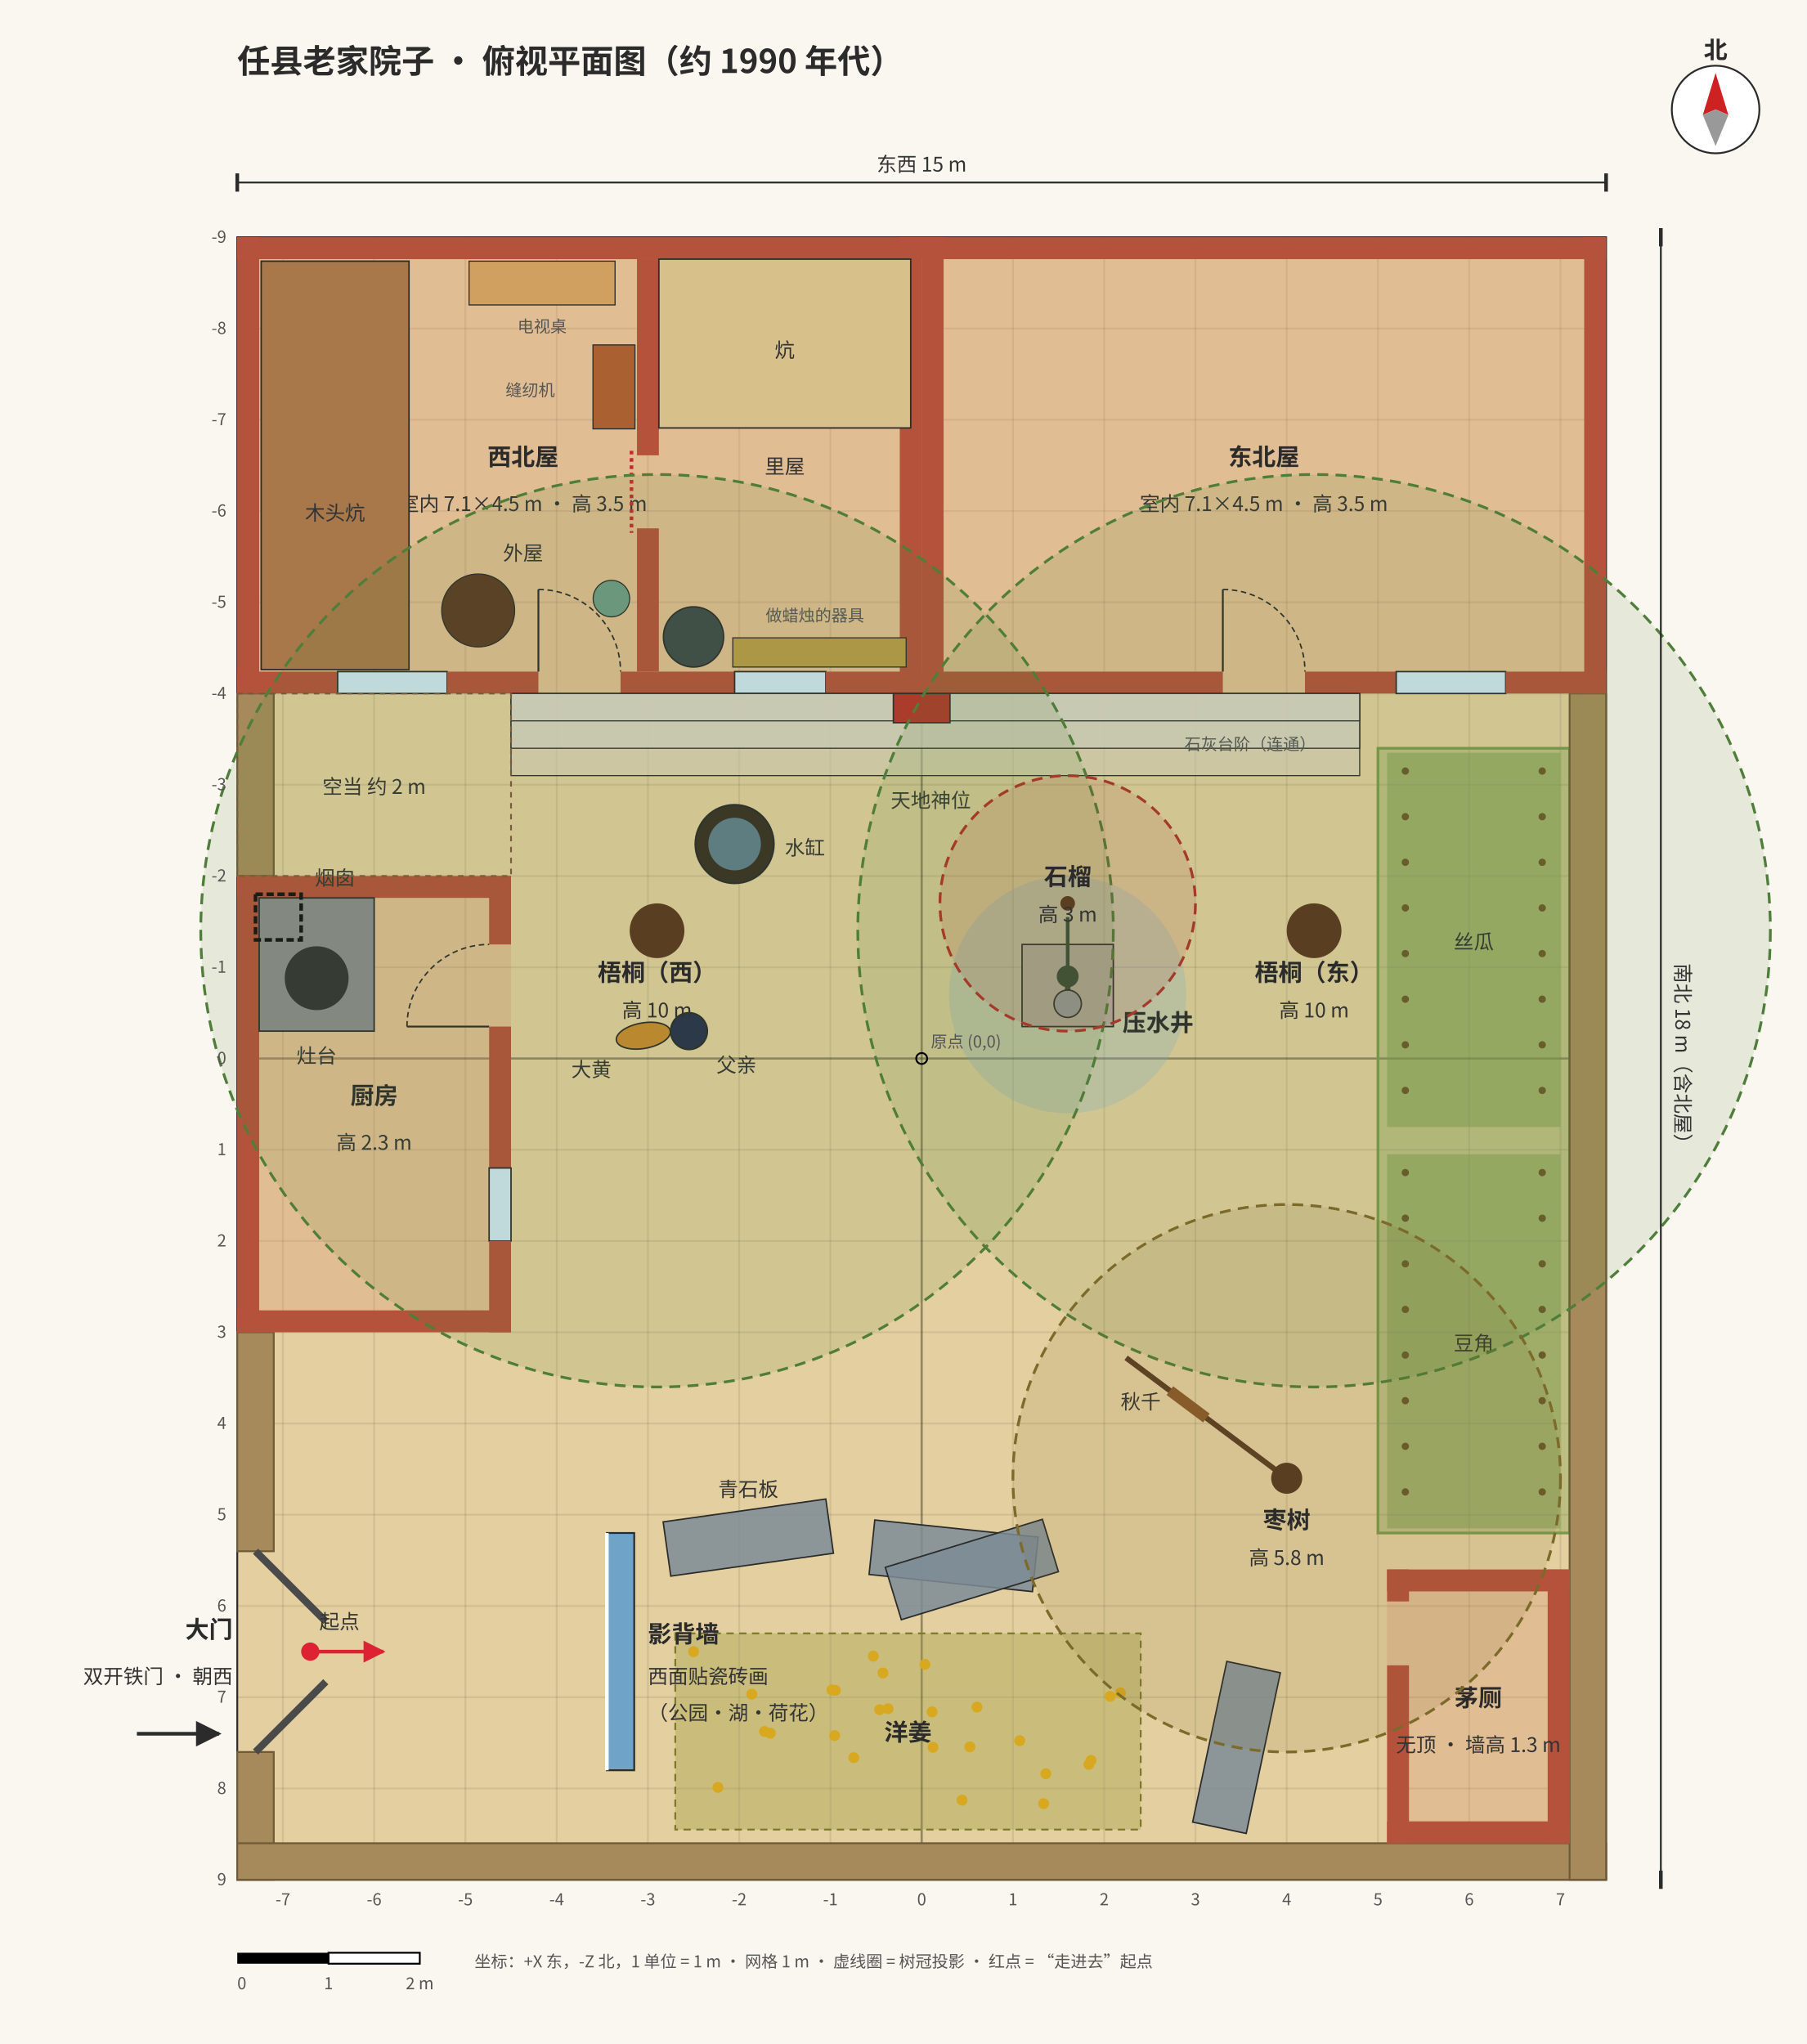
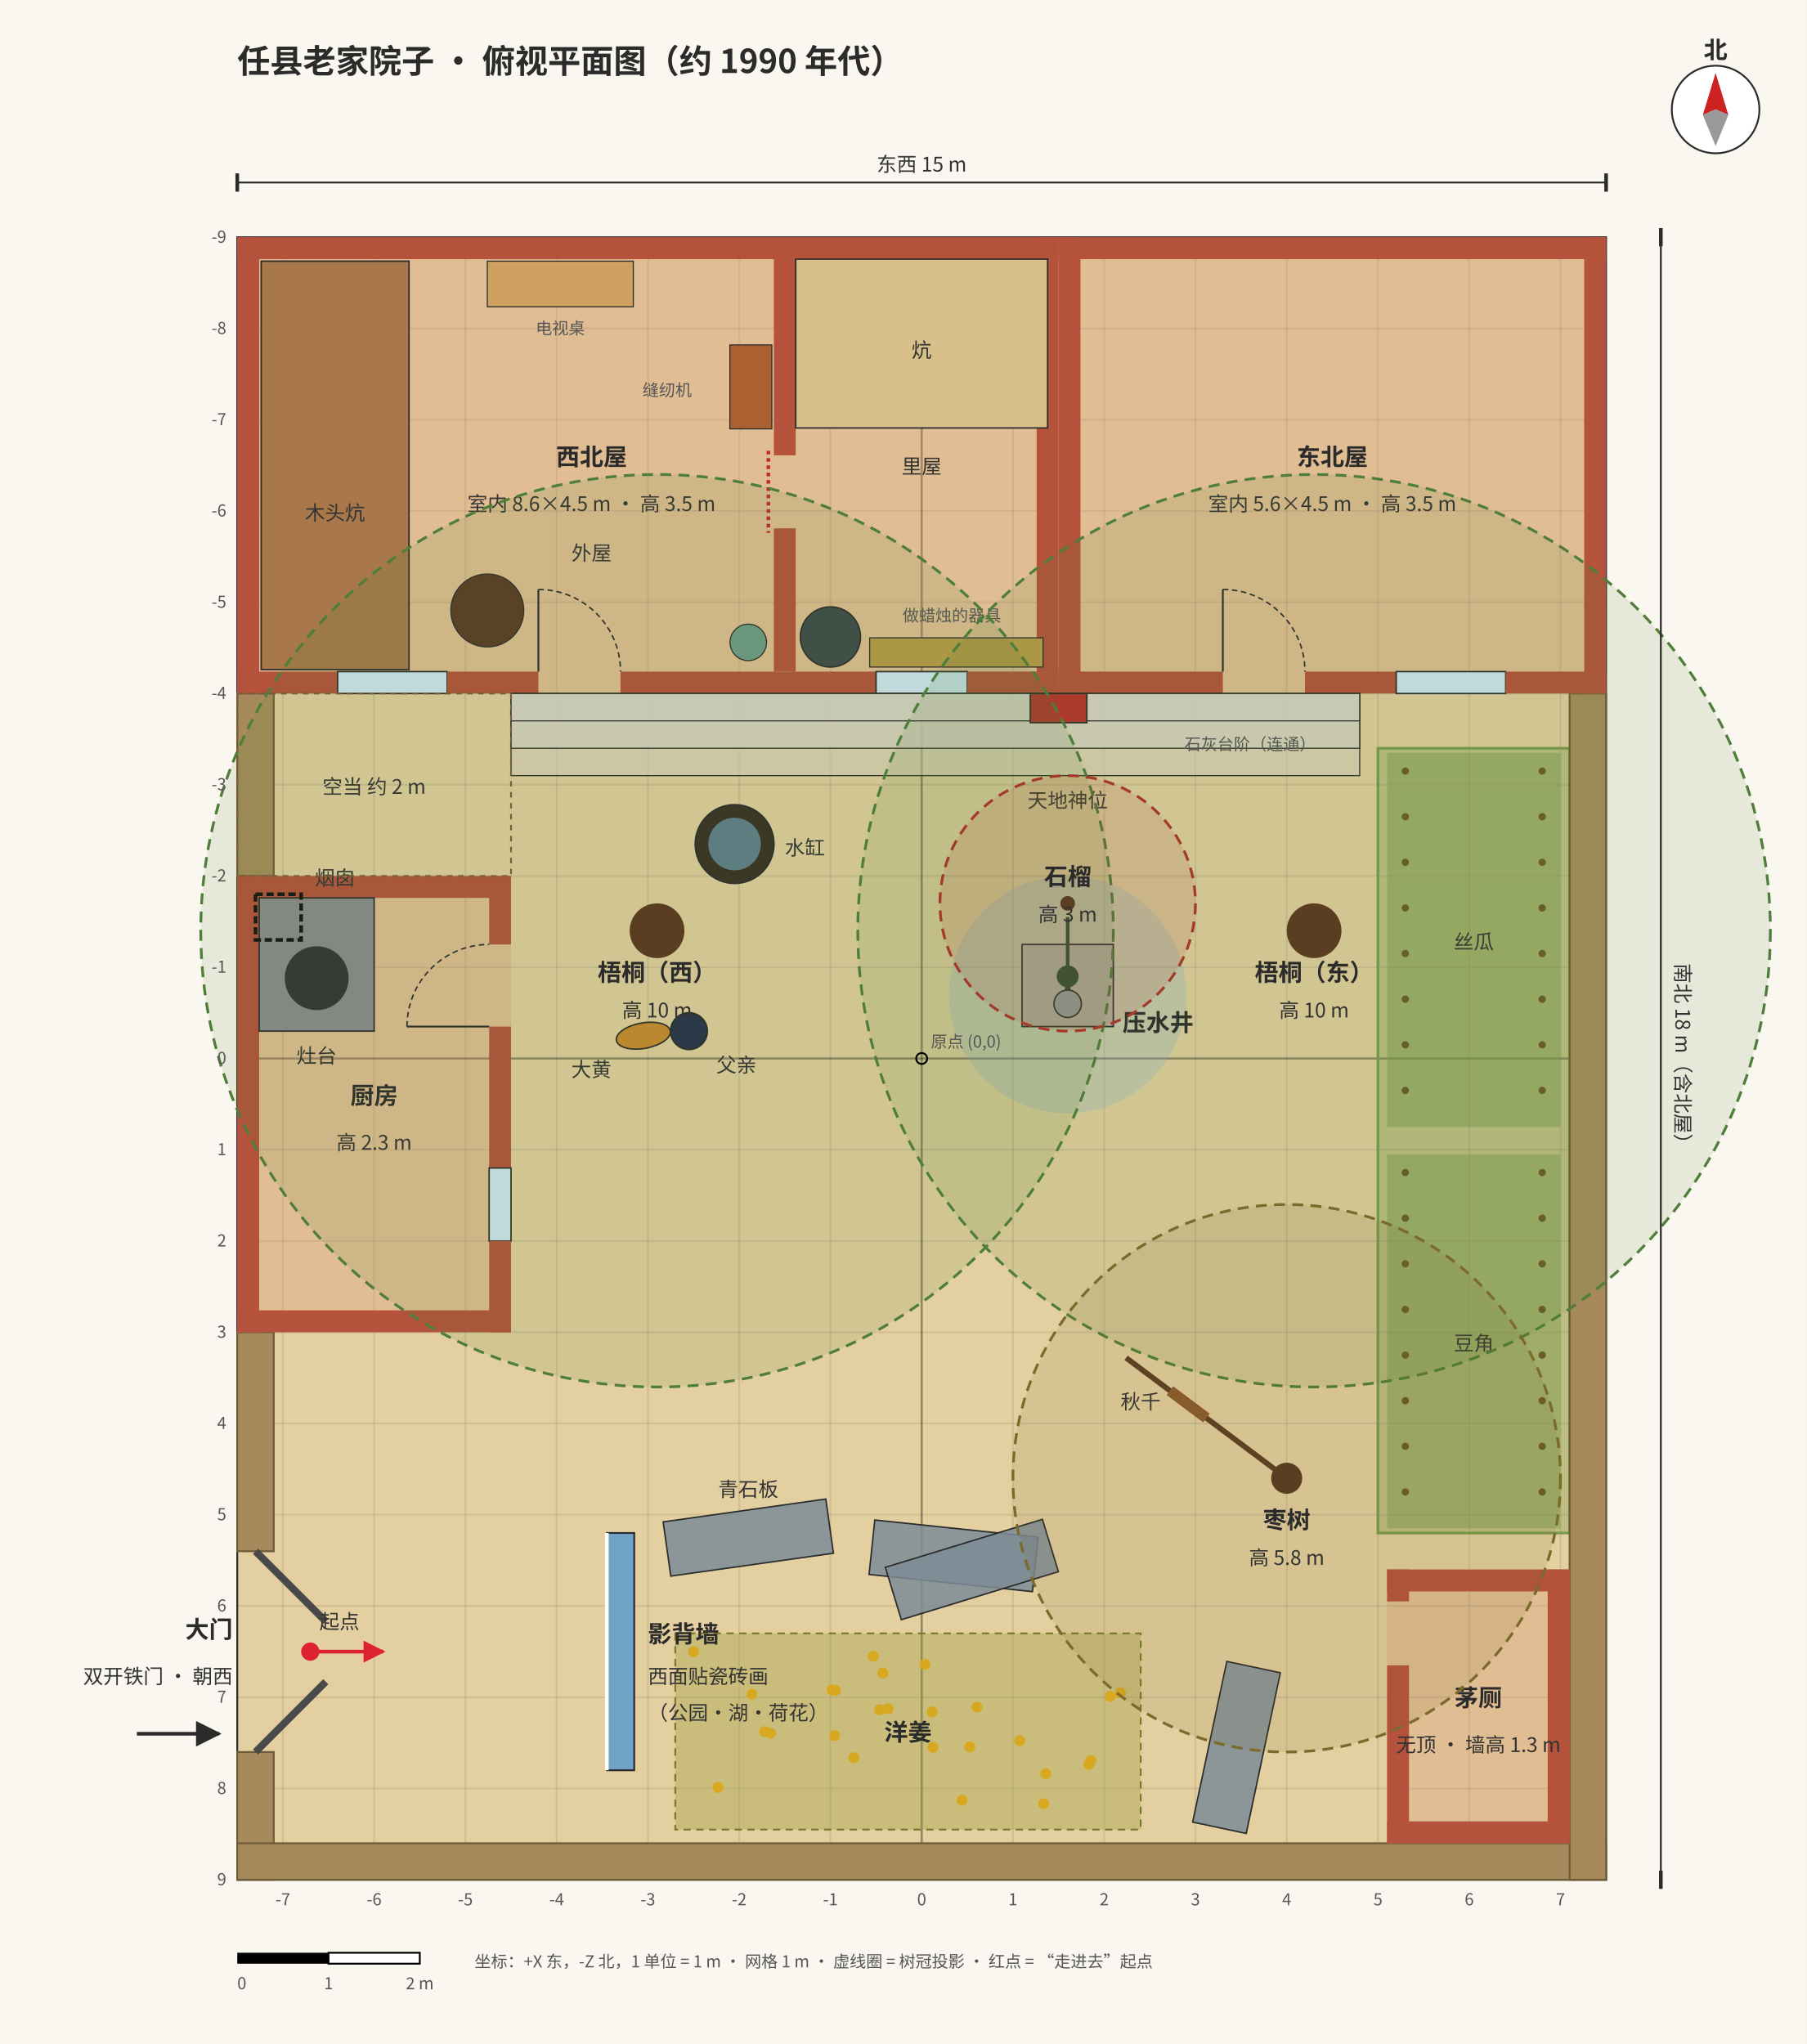
<svg xmlns="http://www.w3.org/2000/svg" width="990" height="1120" viewBox="0 0 990 1120" font-family="'Noto Sans CJK SC','PingFang SC','Microsoft YaHei',sans-serif">
  <defs>
    <marker id="arr" viewBox="0 0 10 10" refX="9" refY="5" markerWidth="7" markerHeight="7" orient="auto">
      <path d="M0,0 L10,5 L0,10 z" fill="#2b2b2b" />
    </marker>
    <marker id="arrR" viewBox="0 0 10 10" refX="9" refY="5" markerWidth="6" markerHeight="6" orient="auto">
      <path d="M0,0 L10,5 L0,10 z" fill="#d23" />
    </marker>
    <marker id="tick" viewBox="0 0 2 10" refX="1" refY="5" markerWidth="2" markerHeight="10">
      <rect width="2" height="10" fill="#2b2b2b" />
    </marker>
    <style>.b{font-size:13px;font-weight:600;fill:#2b2b2b}.s{font-size:11px;fill:#333}.xs{font-size:9px;fill:#555}</style>
  </defs>
  <rect width="100%" height="100%" fill="#faf7f0" />
  <text x="130" y="40" font-size="18" font-weight="700" fill="#2b2b2b">任县老家院子 · 俯视平面图（约 1990 年代）</text>
  <rect x="130" y="130" width="750" height="900" fill="#e3cf9f" stroke="#2b2b2b" stroke-width="1" />
  <line x1="155" y1="130" x2="155" y2="1030" stroke="#000" stroke-opacity="0.08" stroke-width="1" />
  <line x1="205" y1="130" x2="205" y2="1030" stroke="#000" stroke-opacity="0.08" stroke-width="1" />
  <line x1="255" y1="130" x2="255" y2="1030" stroke="#000" stroke-opacity="0.08" stroke-width="1" />
  <line x1="305" y1="130" x2="305" y2="1030" stroke="#000" stroke-opacity="0.08" stroke-width="1" />
  <line x1="355" y1="130" x2="355" y2="1030" stroke="#000" stroke-opacity="0.08" stroke-width="1" />
  <line x1="405" y1="130" x2="405" y2="1030" stroke="#000" stroke-opacity="0.08" stroke-width="1" />
  <line x1="455" y1="130" x2="455" y2="1030" stroke="#000" stroke-opacity="0.08" stroke-width="1" />
  <line x1="505" y1="130" x2="505" y2="1030" stroke="#000" stroke-opacity="0.35" stroke-width="1.2" />
  <line x1="555" y1="130" x2="555" y2="1030" stroke="#000" stroke-opacity="0.08" stroke-width="1" />
  <line x1="605" y1="130" x2="605" y2="1030" stroke="#000" stroke-opacity="0.08" stroke-width="1" />
  <line x1="655" y1="130" x2="655" y2="1030" stroke="#000" stroke-opacity="0.08" stroke-width="1" />
  <line x1="705" y1="130" x2="705" y2="1030" stroke="#000" stroke-opacity="0.08" stroke-width="1" />
  <line x1="755" y1="130" x2="755" y2="1030" stroke="#000" stroke-opacity="0.08" stroke-width="1" />
  <line x1="805" y1="130" x2="805" y2="1030" stroke="#000" stroke-opacity="0.08" stroke-width="1" />
  <line x1="855" y1="130" x2="855" y2="1030" stroke="#000" stroke-opacity="0.08" stroke-width="1" />
  <line x1="130" y1="130" x2="880" y2="130" stroke="#000" stroke-opacity="0.08" stroke-width="1" />
  <line x1="130" y1="180" x2="880" y2="180" stroke="#000" stroke-opacity="0.08" stroke-width="1" />
  <line x1="130" y1="230" x2="880" y2="230" stroke="#000" stroke-opacity="0.08" stroke-width="1" />
  <line x1="130" y1="280" x2="880" y2="280" stroke="#000" stroke-opacity="0.08" stroke-width="1" />
  <line x1="130" y1="330" x2="880" y2="330" stroke="#000" stroke-opacity="0.08" stroke-width="1" />
  <line x1="130" y1="380" x2="880" y2="380" stroke="#000" stroke-opacity="0.08" stroke-width="1" />
  <line x1="130" y1="430" x2="880" y2="430" stroke="#000" stroke-opacity="0.08" stroke-width="1" />
  <line x1="130" y1="480" x2="880" y2="480" stroke="#000" stroke-opacity="0.08" stroke-width="1" />
  <line x1="130" y1="530" x2="880" y2="530" stroke="#000" stroke-opacity="0.08" stroke-width="1" />
  <line x1="130" y1="580" x2="880" y2="580" stroke="#000" stroke-opacity="0.35" stroke-width="1.2" />
  <line x1="130" y1="630" x2="880" y2="630" stroke="#000" stroke-opacity="0.08" stroke-width="1" />
  <line x1="130" y1="680" x2="880" y2="680" stroke="#000" stroke-opacity="0.08" stroke-width="1" />
  <line x1="130" y1="730" x2="880" y2="730" stroke="#000" stroke-opacity="0.08" stroke-width="1" />
  <line x1="130" y1="780" x2="880" y2="780" stroke="#000" stroke-opacity="0.08" stroke-width="1" />
  <line x1="130" y1="830" x2="880" y2="830" stroke="#000" stroke-opacity="0.08" stroke-width="1" />
  <line x1="130" y1="880" x2="880" y2="880" stroke="#000" stroke-opacity="0.08" stroke-width="1" />
  <line x1="130" y1="930" x2="880" y2="930" stroke="#000" stroke-opacity="0.08" stroke-width="1" />
  <line x1="130" y1="980" x2="880" y2="980" stroke="#000" stroke-opacity="0.08" stroke-width="1" />
  <line x1="130" y1="1030" x2="880" y2="1030" stroke="#000" stroke-opacity="0.08" stroke-width="1" />
  <rect x="755" y="410" width="105" height="430" fill="#7a9a4a" fill-opacity="0.35" stroke="#7a9a4a" stroke-width="1.5" />
  <rect x="760" y="412.5" width="95" height="205" fill="#7a9a4a" fill-opacity="0.45" stroke="none" />
  <circle cx="770" cy="422.5" r="2" fill="#6b5a2a" />
  <circle cx="845" cy="422.5" r="2" fill="#6b5a2a" />
  <circle cx="770" cy="447.5" r="2" fill="#6b5a2a" />
  <circle cx="845" cy="447.5" r="2" fill="#6b5a2a" />
  <circle cx="770" cy="472.5" r="2" fill="#6b5a2a" />
  <circle cx="845" cy="472.5" r="2" fill="#6b5a2a" />
  <circle cx="770" cy="497.5" r="2" fill="#6b5a2a" />
  <circle cx="845" cy="497.5" r="2" fill="#6b5a2a" />
  <circle cx="770" cy="522.5" r="2" fill="#6b5a2a" />
  <circle cx="845" cy="522.5" r="2" fill="#6b5a2a" />
  <circle cx="770" cy="547.5" r="2" fill="#6b5a2a" />
  <circle cx="845" cy="547.5" r="2" fill="#6b5a2a" />
  <circle cx="770" cy="572.5" r="2" fill="#6b5a2a" />
  <circle cx="845" cy="572.5" r="2" fill="#6b5a2a" />
  <circle cx="770" cy="597.5" r="2" fill="#6b5a2a" />
  <circle cx="845" cy="597.5" r="2" fill="#6b5a2a" />
  <text x="807.5" y="520" class="s" text-anchor="middle">丝瓜</text>
  <rect x="760" y="632.5" width="95" height="205" fill="#7a9a4a" fill-opacity="0.45" stroke="none" />
  <circle cx="770" cy="642.5" r="2" fill="#6b5a2a" />
  <circle cx="845" cy="642.5" r="2" fill="#6b5a2a" />
  <circle cx="770" cy="667.5" r="2" fill="#6b5a2a" />
  <circle cx="845" cy="667.5" r="2" fill="#6b5a2a" />
  <circle cx="770" cy="692.5" r="2" fill="#6b5a2a" />
  <circle cx="845" cy="692.5" r="2" fill="#6b5a2a" />
  <circle cx="770" cy="717.5" r="2" fill="#6b5a2a" />
  <circle cx="845" cy="717.5" r="2" fill="#6b5a2a" />
  <circle cx="770" cy="742.5" r="2" fill="#6b5a2a" />
  <circle cx="845" cy="742.5" r="2" fill="#6b5a2a" />
  <circle cx="770" cy="767.5" r="2" fill="#6b5a2a" />
  <circle cx="845" cy="767.5" r="2" fill="#6b5a2a" />
  <circle cx="770" cy="792.5" r="2" fill="#6b5a2a" />
  <circle cx="845" cy="792.5" r="2" fill="#6b5a2a" />
  <circle cx="770" cy="817.5" r="2" fill="#6b5a2a" />
  <circle cx="845" cy="817.5" r="2" fill="#6b5a2a" />
  <text x="807.5" y="740" class="s" text-anchor="middle">豆角</text>
  <rect x="130" y="380" width="20" height="100" fill="#a68a5b" stroke="#6e5a37" stroke-width="1" />
  <rect x="130" y="730" width="20" height="120" fill="#a68a5b" stroke="#6e5a37" stroke-width="1" />
  <rect x="130" y="960" width="20" height="70" fill="#a68a5b" stroke="#6e5a37" stroke-width="1" />
  <rect x="130" y="1010" width="750" height="20" fill="#a68a5b" stroke="#6e5a37" stroke-width="1" />
  <rect x="860" y="380" width="20" height="650" fill="#a68a5b" stroke="#6e5a37" stroke-width="1" />
-   <rect x="130" y="130" width="375" height="250" fill="#d98a6c" fill-opacity="0.25" stroke="none" />
-   <rect x="130" y="130" width="375" height="12" fill="#b5523b" stroke="none" />
+   <rect x="130" y="130" width="450" height="250" fill="#d98a6c" fill-opacity="0.25" stroke="none" />
+   <rect x="130" y="130" width="450" height="12" fill="#b5523b" stroke="none" />
  <rect x="130" y="368" width="55" height="12" fill="#b5523b" stroke="none" />
  <rect x="185" y="368" width="60" height="12" fill="#cfe6f2" stroke="#2b2b2b" stroke-width="0.8" />
  <rect x="245" y="368" width="50" height="12" fill="#b5523b" stroke="none" />
  <line x1="295" y1="368" x2="295" y2="323" stroke="#2b2b2b" stroke-width="1" />
  <path d="M295,323 A45,45 0 0 1 340,368" fill="none" stroke="#2b2b2b" stroke-width="0.8" stroke-dasharray="3 2" />
-   <rect x="340" y="368" width="62.5" height="12" fill="#b5523b" stroke="none" />
-   <rect x="402.5" y="368" width="50" height="12" fill="#cfe6f2" stroke="#2b2b2b" stroke-width="0.8" />
-   <rect x="452.5" y="368" width="52.5" height="12" fill="#b5523b" stroke="none" />
+   <rect x="340" y="368" width="140" height="12" fill="#b5523b" stroke="none" />
+   <rect x="480" y="368" width="50" height="12" fill="#cfe6f2" stroke="#2b2b2b" stroke-width="0.8" />
+   <rect x="530" y="368" width="50" height="12" fill="#b5523b" stroke="none" />
  <rect x="130" y="130" width="12" height="250" fill="#b5523b" stroke="none" />
-   <rect x="493" y="130" width="12" height="250" fill="#b5523b" stroke="none" />
-   <text x="286.6" y="255" class="b" text-anchor="middle">西北屋</text>
-   <text x="286.6" y="280" class="s" text-anchor="middle">室内 7.1×4.5 m · 高 3.5 m</text>
-   <rect x="505" y="130" width="375" height="250" fill="#d98a6c" fill-opacity="0.25" stroke="none" />
-   <rect x="505" y="130" width="375" height="12" fill="#b5523b" stroke="none" />
-   <rect x="505" y="368" width="165" height="12" fill="#b5523b" stroke="none" />
+   <rect x="568" y="130" width="12" height="250" fill="#b5523b" stroke="none" />
+   <text x="324.1" y="255" class="b" text-anchor="middle">西北屋</text>
+   <text x="324.1" y="280" class="s" text-anchor="middle">室内 8.6×4.5 m · 高 3.5 m</text>
+   <rect x="580" y="130" width="300" height="250" fill="#d98a6c" fill-opacity="0.25" stroke="none" />
+   <rect x="580" y="130" width="300" height="12" fill="#b5523b" stroke="none" />
+   <rect x="580" y="368" width="90" height="12" fill="#b5523b" stroke="none" />
  <line x1="670" y1="368" x2="670" y2="323" stroke="#2b2b2b" stroke-width="1" />
  <path d="M670,323 A45,45 0 0 1 715,368" fill="none" stroke="#2b2b2b" stroke-width="0.8" stroke-dasharray="3 2" />
  <rect x="715" y="368" width="50" height="12" fill="#b5523b" stroke="none" />
  <rect x="765" y="368" width="60" height="12" fill="#cfe6f2" stroke="#2b2b2b" stroke-width="0.8" />
  <rect x="825" y="368" width="55" height="12" fill="#b5523b" stroke="none" />
-   <rect x="505" y="130" width="12" height="250" fill="#b5523b" stroke="none" />
+   <rect x="580" y="130" width="12" height="250" fill="#b5523b" stroke="none" />
  <rect x="868" y="130" width="12" height="250" fill="#b5523b" stroke="none" />
-   <text x="692.5" y="255" class="b" text-anchor="middle">东北屋</text>
-   <text x="692.5" y="280" class="s" text-anchor="middle">室内 7.1×4.5 m · 高 3.5 m</text>
-   <rect x="349" y="142" width="12" height="107.5" fill="#b5523b" stroke="none" />
-   <rect x="349" y="289.5" width="12" height="78.5" fill="#b5523b" stroke="none" />
-   <line x1="346" y1="247" x2="346" y2="292" stroke="#c42a30" stroke-width="2" stroke-dasharray="2 2" />
-   <rect x="361" y="142" width="138" height="92.5" fill="#d8c08a" stroke="#2b2b2b" stroke-width="0.8" />
-   <text x="430" y="195.8" class="s" text-anchor="middle">炕</text>
-   <circle cx="380" cy="349" r="16.5" fill="#3f4a4a" stroke="#2b2b2b" stroke-width="0.8" />
-   <rect x="401.5" y="349.5" width="95" height="16" fill="#b89a48" stroke="#2b2b2b" stroke-width="0.6" />
-   <text x="446.5" y="340.5" class="xs" text-anchor="middle">做蜡烛的器具</text>
+   <text x="730" y="255" class="b" text-anchor="middle">东北屋</text>
+   <text x="730" y="280" class="s" text-anchor="middle">室内 5.6×4.5 m · 高 3.5 m</text>
+   <rect x="424" y="142" width="12" height="107.5" fill="#b5523b" stroke="none" />
+   <rect x="424" y="289.5" width="12" height="78.5" fill="#b5523b" stroke="none" />
+   <line x1="421" y1="247" x2="421" y2="292" stroke="#c42a30" stroke-width="2" stroke-dasharray="2 2" />
+   <rect x="436" y="142" width="138" height="92.5" fill="#d8c08a" stroke="#2b2b2b" stroke-width="0.8" />
+   <text x="505" y="195.8" class="s" text-anchor="middle">炕</text>
+   <circle cx="455" cy="349" r="16.5" fill="#3f4a4a" stroke="#2b2b2b" stroke-width="0.8" />
+   <rect x="476.5" y="349.5" width="95" height="16" fill="#b89a48" stroke="#2b2b2b" stroke-width="0.6" />
+   <text x="521.5" y="340.5" class="xs" text-anchor="middle">做蜡烛的器具</text>
  <rect x="143.1" y="143.1" width="81" height="223.8" fill="#a8784a" stroke="#2b2b2b" stroke-width="0.8" />
  <text x="183.6" y="285" class="s" text-anchor="middle">木头炕</text>
-   <rect x="257" y="143.1" width="80" height="24" fill="#d0a060" stroke="#2b2b2b" stroke-width="0.6" />
-   <text x="297" y="182.1" class="xs" text-anchor="middle">电视桌</text>
-   <circle cx="262" cy="334.5" r="20" fill="#5c3a24" stroke="#2b2b2b" stroke-width="0.6" />
-   <circle cx="335" cy="328" r="10" fill="#6f9a86" stroke="#2b2b2b" stroke-width="0.6" />
-   <rect x="324.9" y="189" width="23" height="46" fill="#aa6030" stroke="#2b2b2b" stroke-width="0.6" />
-   <text x="304" y="217" class="xs" text-anchor="end">缝纫机</text>
-   <text x="286.6" y="307" class="s" text-anchor="middle">外屋</text>
-   <text x="430" y="259.5" class="s" text-anchor="middle">里屋</text>
+   <rect x="267" y="143.1" width="80" height="25" fill="#d0a060" stroke="#2b2b2b" stroke-width="0.6" />
+   <text x="307" y="183.1" class="xs" text-anchor="middle">电视桌</text>
+   <circle cx="267" cy="334.5" r="20" fill="#5c3a24" stroke="#2b2b2b" stroke-width="0.6" />
+   <circle cx="410" cy="352" r="10" fill="#6f9a86" stroke="#2b2b2b" stroke-width="0.6" />
+   <rect x="399.9" y="189" width="23" height="46" fill="#aa6030" stroke="#2b2b2b" stroke-width="0.6" />
+   <text x="379" y="217" class="xs" text-anchor="end">缝纫机</text>
+   <text x="324.1" y="307" class="s" text-anchor="middle">外屋</text>
+   <text x="505" y="259.5" class="s" text-anchor="middle">里屋</text>
  <rect x="130" y="480" width="150" height="250" fill="#d98a6c" fill-opacity="0.25" stroke="none" />
  <rect x="130" y="480" width="150" height="12" fill="#b5523b" stroke="none" />
  <rect x="130" y="718" width="150" height="12" fill="#b5523b" stroke="none" />
  <rect x="130" y="480" width="12" height="250" fill="#b5523b" stroke="none" />
  <rect x="268" y="480" width="12" height="37.5" fill="#b5523b" stroke="none" />
  <line x1="268" y1="562.5" x2="223" y2="562.5" stroke="#2b2b2b" stroke-width="1" />
  <path d="M223,562.5 A45,45 0 0 1 268,517.5" fill="none" stroke="#2b2b2b" stroke-width="0.8" stroke-dasharray="3 2" />
  <rect x="268" y="562.5" width="12" height="77.5" fill="#b5523b" stroke="none" />
  <rect x="268" y="640" width="12" height="40" fill="#cfe6f2" stroke="#2b2b2b" stroke-width="0.8" />
  <rect x="268" y="680" width="12" height="50" fill="#b5523b" stroke="none" />
  <text x="205" y="605" class="b" text-anchor="middle">厨房</text>
  <text x="205" y="630" class="s" text-anchor="middle">高 2.3 m</text>
  <rect x="142" y="492" width="63" height="73" fill="#8a8a8a" stroke="#2b2b2b" stroke-width="0.8" />
  <circle cx="173.5" cy="536" r="17.5" fill="#333" />
  <text x="173.5" y="582.5" class="s" text-anchor="middle">灶台</text>
  <rect x="140" y="490" width="25" height="25" fill="none" stroke="#111" stroke-width="2" stroke-dasharray="4 2" />
  <text x="172.5" y="485" class="s">烟囱</text>
  <rect x="280" y="380" width="465" height="45" fill="#d8d3c4" fill-opacity="0.5" stroke="#2b2b2b" stroke-width="0.6" />
  <rect x="280" y="380" width="465" height="30" fill="#d8d3c4" fill-opacity="0.7" stroke="#2b2b2b" stroke-width="0.6" />
  <rect x="280" y="380" width="465" height="15" fill="#d8d3c4" fill-opacity="0.9" stroke="#2b2b2b" stroke-width="0.6" />
  <text x="685" y="411" class="xs" text-anchor="middle">石灰台阶（连通）</text>
-   <rect x="489.5" y="380" width="31" height="16" fill="#b8322a" stroke="#2b2b2b" stroke-width="0.8" />
-   <text x="510" y="442.5" class="s" text-anchor="middle" fill="#b8322a">天地神位</text>
+   <rect x="564.5" y="380" width="31" height="16" fill="#b8322a" stroke="#2b2b2b" stroke-width="0.8" />
+   <text x="585" y="442.5" class="s" text-anchor="middle" fill="#b8322a">天地神位</text>
  <circle cx="402.5" cy="462.5" r="21.5" fill="#3a2e24" stroke="#2b2b2b" stroke-width="1" />
  <circle cx="402.5" cy="462.5" r="14.4" fill="#5f7d8a" />
  <text x="430" y="468.5" class="s">水缸</text>
  <rect x="370" y="895" width="255" height="107.5" fill="#9a9a3a" fill-opacity="0.35" stroke="#7a7a2a" stroke-width="1" stroke-dasharray="4 3" />
  <circle cx="380" cy="905" r="3" fill="#d8a820" />
  <circle cx="596.6" cy="966.8" r="3" fill="#d8a820" />
  <circle cx="393.4" cy="979.4" r="3" fill="#d8a820" />
  <circle cx="511.2" cy="957.4" r="3" fill="#d8a820" />
  <circle cx="467.8" cy="963.1" r="3" fill="#d8a820" />
  <circle cx="486.6" cy="936.3" r="3" fill="#d8a820" />
  <circle cx="527.1" cy="986.4" r="3" fill="#d8a820" />
  <circle cx="418.9" cy="948.8" r="3" fill="#d8a820" />
  <circle cx="457.3" cy="951" r="3" fill="#d8a820" />
  <circle cx="506.8" cy="912" r="3" fill="#d8a820" />
  <circle cx="608.3" cy="929.5" r="3" fill="#d8a820" />
  <circle cx="573" cy="971.9" r="3" fill="#d8a820" />
  <circle cx="422.1" cy="949.7" r="3" fill="#d8a820" />
  <circle cx="613.9" cy="927.6" r="3" fill="#d8a820" />
  <circle cx="571.8" cy="988.3" r="3" fill="#d8a820" />
  <circle cx="483.8" cy="916.7" r="3" fill="#d8a820" />
  <circle cx="597.8" cy="964.6" r="3" fill="#d8a820" />
  <circle cx="482" cy="936.8" r="3" fill="#d8a820" />
  <circle cx="531.4" cy="957.2" r="3" fill="#d8a820" />
  <circle cx="455.8" cy="926" r="3" fill="#d8a820" />
  <circle cx="558.7" cy="953.8" r="3" fill="#d8a820" />
  <circle cx="510.7" cy="938" r="3" fill="#d8a820" />
  <circle cx="535.3" cy="935.4" r="3" fill="#d8a820" />
  <circle cx="478.5" cy="907.5" r="3" fill="#d8a820" />
  <circle cx="411.9" cy="928.3" r="3" fill="#d8a820" />
  <circle cx="457.7" cy="926.2" r="3" fill="#d8a820" />
  <text x="497.5" y="953.8" class="b" text-anchor="middle">洋姜</text>
  <rect x="365" y="827.5" width="90" height="30" fill="#7d8c96" fill-opacity="0.85" stroke="#2b2b2b" stroke-width="0.8" transform="rotate(-8 410 842.5)" />
  <rect x="477.5" y="837.5" width="90" height="30" fill="#7d8c96" fill-opacity="0.85" stroke="#2b2b2b" stroke-width="0.8" transform="rotate(6 522.5 852.5)" />
  <rect x="487.5" y="845" width="90" height="30" fill="#7d8c96" fill-opacity="0.85" stroke="#2b2b2b" stroke-width="0.8" transform="rotate(-17 532.5 860)" />
  <rect x="632.5" y="942.5" width="90" height="30" fill="#7d8c96" fill-opacity="0.85" stroke="#2b2b2b" stroke-width="0.8" transform="rotate(-78 677.5 957.5)" />
  <text x="410" y="820" class="s" text-anchor="middle">青石板</text>
  <line x1="705" y1="810" x2="617" y2="744" stroke="#5a3e22" stroke-width="3" />
  <line x1="661" y1="777" x2="641" y2="762" stroke="#8a5a2a" stroke-width="6" />
  <text x="636" y="772" class="s" text-anchor="end">秋千</text>
  <circle cx="377.5" cy="565" r="10" fill="#26304c" stroke="#2b2b2b" stroke-width="1" />
  <ellipse cx="352.5" cy="567.5" rx="15" ry="7" fill="#c8892f" stroke="#2b2b2b" stroke-width="0.8" transform="rotate(-10 352.5 567.5)" />
  <text x="392.5" y="587.5" class="s">父亲</text>
  <text x="335" y="590" class="s" text-anchor="end">大黄</text>
  <rect x="130" y="380" width="150" height="100" fill="none" stroke="#7a5a3a" stroke-width="1" stroke-dasharray="3 3" />
  <text x="205" y="435" class="s" text-anchor="middle">空当 约 2 m</text>
  <rect x="760" y="860" width="100" height="150" fill="#d98a6c" fill-opacity="0.25" stroke="none" />
  <rect x="760" y="860" width="100" height="12" fill="#b5523b" stroke="none" />
  <rect x="760" y="998" width="100" height="12" fill="#b5523b" stroke="none" />
  <rect x="760" y="860" width="12" height="17.5" fill="#b5523b" stroke="none" />
  <rect x="760" y="912.5" width="12" height="97.5" fill="#b5523b" stroke="none" />
  <rect x="848" y="860" width="12" height="150" fill="#b5523b" stroke="none" />
  <text x="810" y="935" class="b" text-anchor="middle">茅厕</text>
  <text x="810" y="960" class="s" text-anchor="middle">无顶 · 墙高 1.3 m</text>
  <line x1="140" y1="850" x2="178.5" y2="888.5" stroke="#4a4a4a" stroke-width="4" />
  <line x1="140" y1="960" x2="178.5" y2="921.5" stroke="#4a4a4a" stroke-width="4" />
  <text x="127.5" y="897.5" class="b" text-anchor="end">大门</text>
  <text x="127.5" y="922.5" class="s" text-anchor="end">双开铁门 · 朝西</text>
  <path d="M75,950 L120,950" stroke="#2b2b2b" stroke-width="2" marker-end="url(#arr)" />
  <rect x="332.5" y="840" width="15" height="130" fill="#6fa3c7" stroke="#2b2b2b" stroke-width="1" />
  <line x1="332.5" y1="840" x2="332.5" y2="970" stroke="#fff" stroke-width="2" />
  <text x="355" y="900" class="b">影背墙</text>
  <text x="355" y="922.5" class="s">西面贴瓷砖画</text>
  <text x="355" y="942.5" class="s">（公园·湖·荷花）</text>
  <circle cx="585" cy="545" r="65" fill="#7fb2d6" fill-opacity="0.25" />
  <rect x="560" y="517.5" width="50" height="45" fill="#b9b4a8" stroke="#2b2b2b" stroke-width="0.8" />
  <circle cx="585" cy="535" r="6" fill="#2f4a35" />
  <line x1="585" y1="535" x2="585" y2="552.5" stroke="#2f4a35" stroke-width="3" />
  <line x1="585" y1="535" x2="585" y2="502.5" stroke="#2f4a35" stroke-width="2" />
  <circle cx="585" cy="550" r="7.5" fill="#9aa3a8" stroke="#2b2b2b" stroke-width="0.8" />
  <text x="615" y="565" class="b">压水井</text>
  <circle cx="360" cy="510" r="250" fill="#4f7d3a" fill-opacity="0.12" stroke="#4f7d3a" stroke-width="1.5" stroke-dasharray="6 4" />
  <circle cx="360" cy="510" r="15" fill="#5a3e22" />
  <text x="360" y="537.5" class="b" text-anchor="middle" fill="#4f7d3a">梧桐（西）</text>
  <text x="360" y="557.5" class="s" text-anchor="middle">高 10 m</text>
  <circle cx="720" cy="510" r="250" fill="#4f7d3a" fill-opacity="0.12" stroke="#4f7d3a" stroke-width="1.5" stroke-dasharray="6 4" />
  <circle cx="720" cy="510" r="15" fill="#5a3e22" />
  <text x="720" y="537.5" class="b" text-anchor="middle" fill="#4f7d3a">梧桐（东）</text>
  <text x="720" y="557.5" class="s" text-anchor="middle">高 10 m</text>
  <circle cx="585" cy="495" r="70" fill="#a33a2a" fill-opacity="0.12" stroke="#a33a2a" stroke-width="1.5" stroke-dasharray="6 4" />
  <circle cx="585" cy="495" r="4" fill="#5a3e22" />
  <text x="585" y="485" class="b" text-anchor="middle" fill="#a33a2a">石榴</text>
  <text x="585" y="505" class="s" text-anchor="middle">高 3 m</text>
  <circle cx="705" cy="810" r="150" fill="#7b6a2a" fill-opacity="0.12" stroke="#7b6a2a" stroke-width="1.5" stroke-dasharray="6 4" />
  <circle cx="705" cy="810" r="8.5" fill="#5a3e22" />
  <text x="705" y="837.5" class="b" text-anchor="middle" fill="#7b6a2a">枣树</text>
  <text x="705" y="857.5" class="s" text-anchor="middle">高 5.8 m</text>
  <circle cx="170" cy="905" r="5" fill="#d23" />
  <path d="M170,905 L210,905" stroke="#d23" stroke-width="2" marker-end="url(#arrR)" />
  <text x="175" y="892.5" class="s" fill="#d23">起点</text>
  <circle cx="505" cy="580" r="3" fill="none" stroke="#000" />
  <text x="510" y="574" class="xs">原点 (0,0)</text>
  <line x1="130" y1="100" x2="880" y2="100" stroke="#2b2b2b" marker-start="url(#tick)" marker-end="url(#tick)" />
  <text x="505" y="94" class="s" text-anchor="middle">东西 15 m</text>
  <line x1="910" y1="130" x2="910" y2="1030" stroke="#2b2b2b" marker-start="url(#tick)" marker-end="url(#tick)" />
  <text x="918" y="580" class="s" transform="rotate(90 918 580)" text-anchor="middle">南北 18 m（含北屋）</text>
  <text x="155" y="1044" class="xs" text-anchor="middle">-7</text>
  <text x="205" y="1044" class="xs" text-anchor="middle">-6</text>
  <text x="255" y="1044" class="xs" text-anchor="middle">-5</text>
  <text x="305" y="1044" class="xs" text-anchor="middle">-4</text>
  <text x="355" y="1044" class="xs" text-anchor="middle">-3</text>
  <text x="405" y="1044" class="xs" text-anchor="middle">-2</text>
  <text x="455" y="1044" class="xs" text-anchor="middle">-1</text>
  <text x="505" y="1044" class="xs" text-anchor="middle">0</text>
  <text x="555" y="1044" class="xs" text-anchor="middle">1</text>
  <text x="605" y="1044" class="xs" text-anchor="middle">2</text>
  <text x="655" y="1044" class="xs" text-anchor="middle">3</text>
  <text x="705" y="1044" class="xs" text-anchor="middle">4</text>
  <text x="755" y="1044" class="xs" text-anchor="middle">5</text>
  <text x="805" y="1044" class="xs" text-anchor="middle">6</text>
  <text x="855" y="1044" class="xs" text-anchor="middle">7</text>
  <text x="124" y="133" class="xs" text-anchor="end">-9</text>
  <text x="124" y="183" class="xs" text-anchor="end">-8</text>
  <text x="124" y="233" class="xs" text-anchor="end">-7</text>
  <text x="124" y="283" class="xs" text-anchor="end">-6</text>
  <text x="124" y="333" class="xs" text-anchor="end">-5</text>
  <text x="124" y="383" class="xs" text-anchor="end">-4</text>
  <text x="124" y="433" class="xs" text-anchor="end">-3</text>
  <text x="124" y="483" class="xs" text-anchor="end">-2</text>
  <text x="124" y="533" class="xs" text-anchor="end">-1</text>
  <text x="124" y="583" class="xs" text-anchor="end">0</text>
  <text x="124" y="633" class="xs" text-anchor="end">1</text>
  <text x="124" y="683" class="xs" text-anchor="end">2</text>
  <text x="124" y="733" class="xs" text-anchor="end">3</text>
  <text x="124" y="783" class="xs" text-anchor="end">4</text>
  <text x="124" y="833" class="xs" text-anchor="end">5</text>
  <text x="124" y="883" class="xs" text-anchor="end">6</text>
  <text x="124" y="933" class="xs" text-anchor="end">7</text>
  <text x="124" y="983" class="xs" text-anchor="end">8</text>
  <text x="124" y="1033" class="xs" text-anchor="end">9</text>
  <g transform="translate(940,60)">
    <circle r="24" fill="#fff" stroke="#2b2b2b" />
    <path d="M0,-20 L7,3 L0,0 L-7,3 Z" fill="#c22" />
    <path d="M0,20 L7,3 L0,0 L-7,3 Z" fill="#999" />
    <text y="-28" text-anchor="middle" class="b">北</text>
  </g>
  <g transform="translate(130,1070)">
    <rect width="50" height="6" fill="#000" />
    <rect x="50" width="50" height="6" fill="#fff" stroke="#000" />
    <text y="20" class="xs">0</text>
    <text x="50" y="20" class="xs" text-anchor="middle">1</text>
    <text x="100" y="20" class="xs" text-anchor="middle">2 m</text>
    <text x="130" y="8" class="xs">坐标：+X 东，-Z 北，1 单位 = 1 m · 网格 1 m · 虚线圈 = 树冠投影 · 红点 = “走进去”起点</text>
  </g>
</svg>
